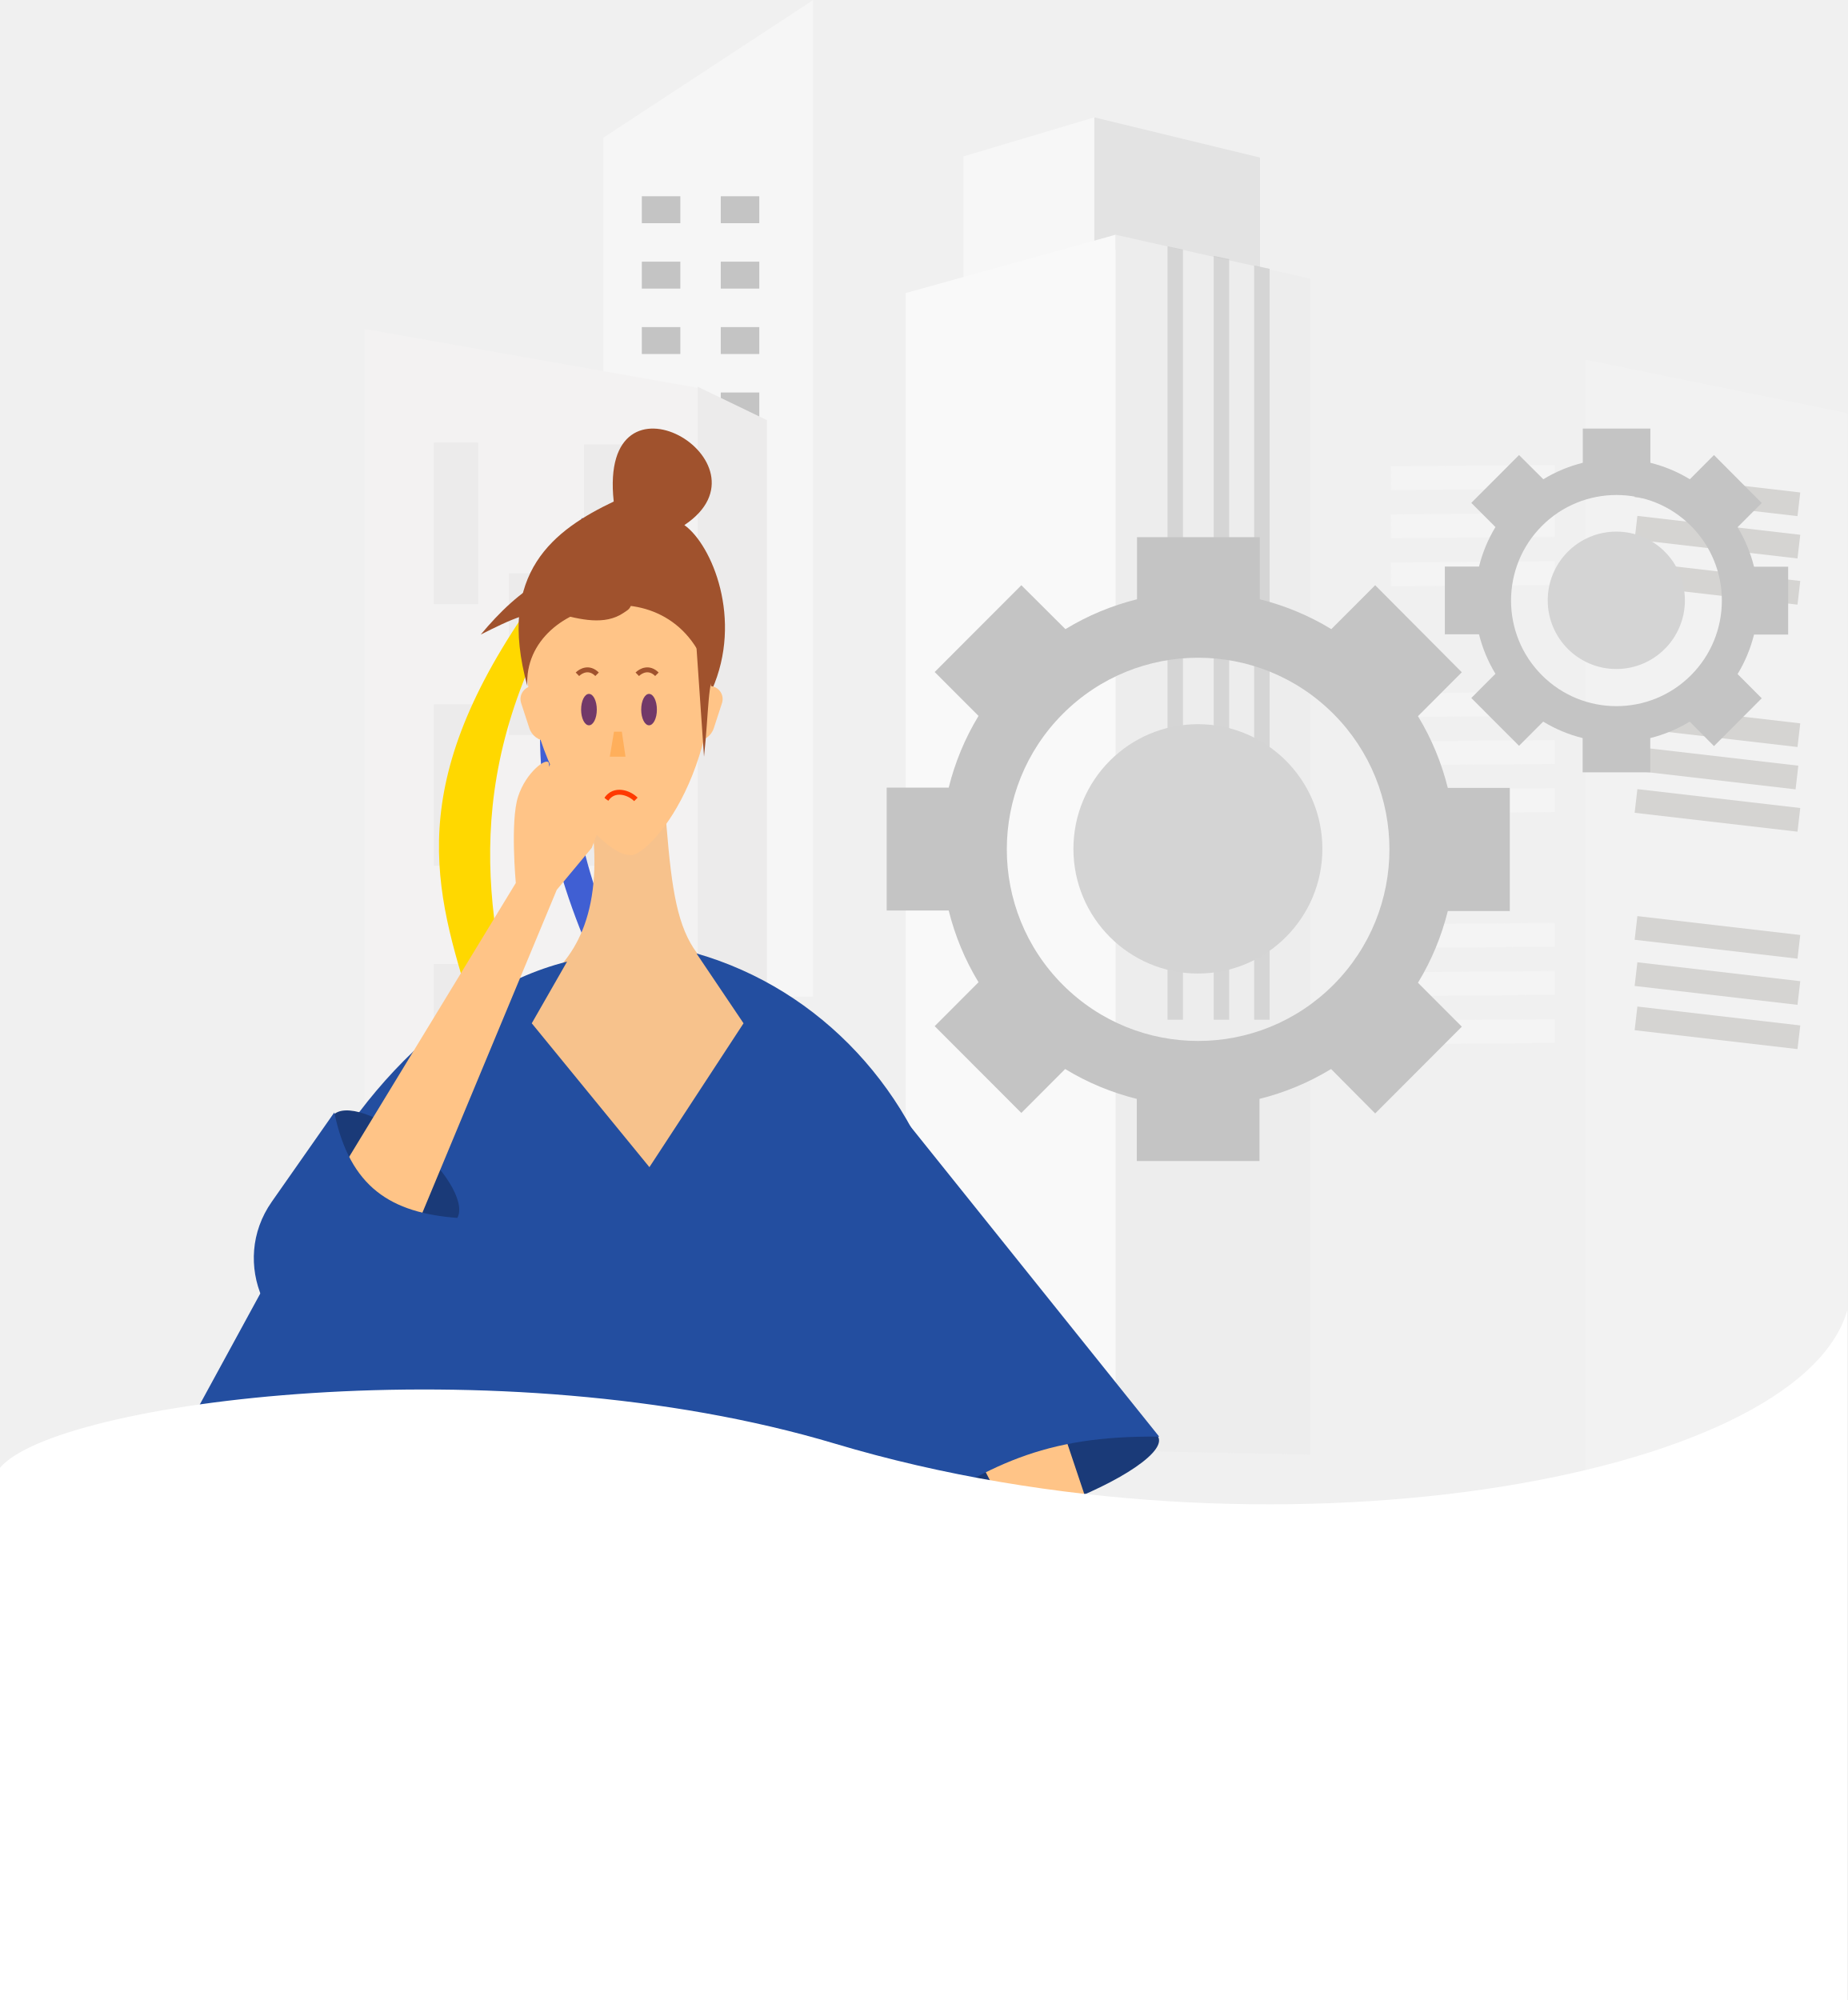
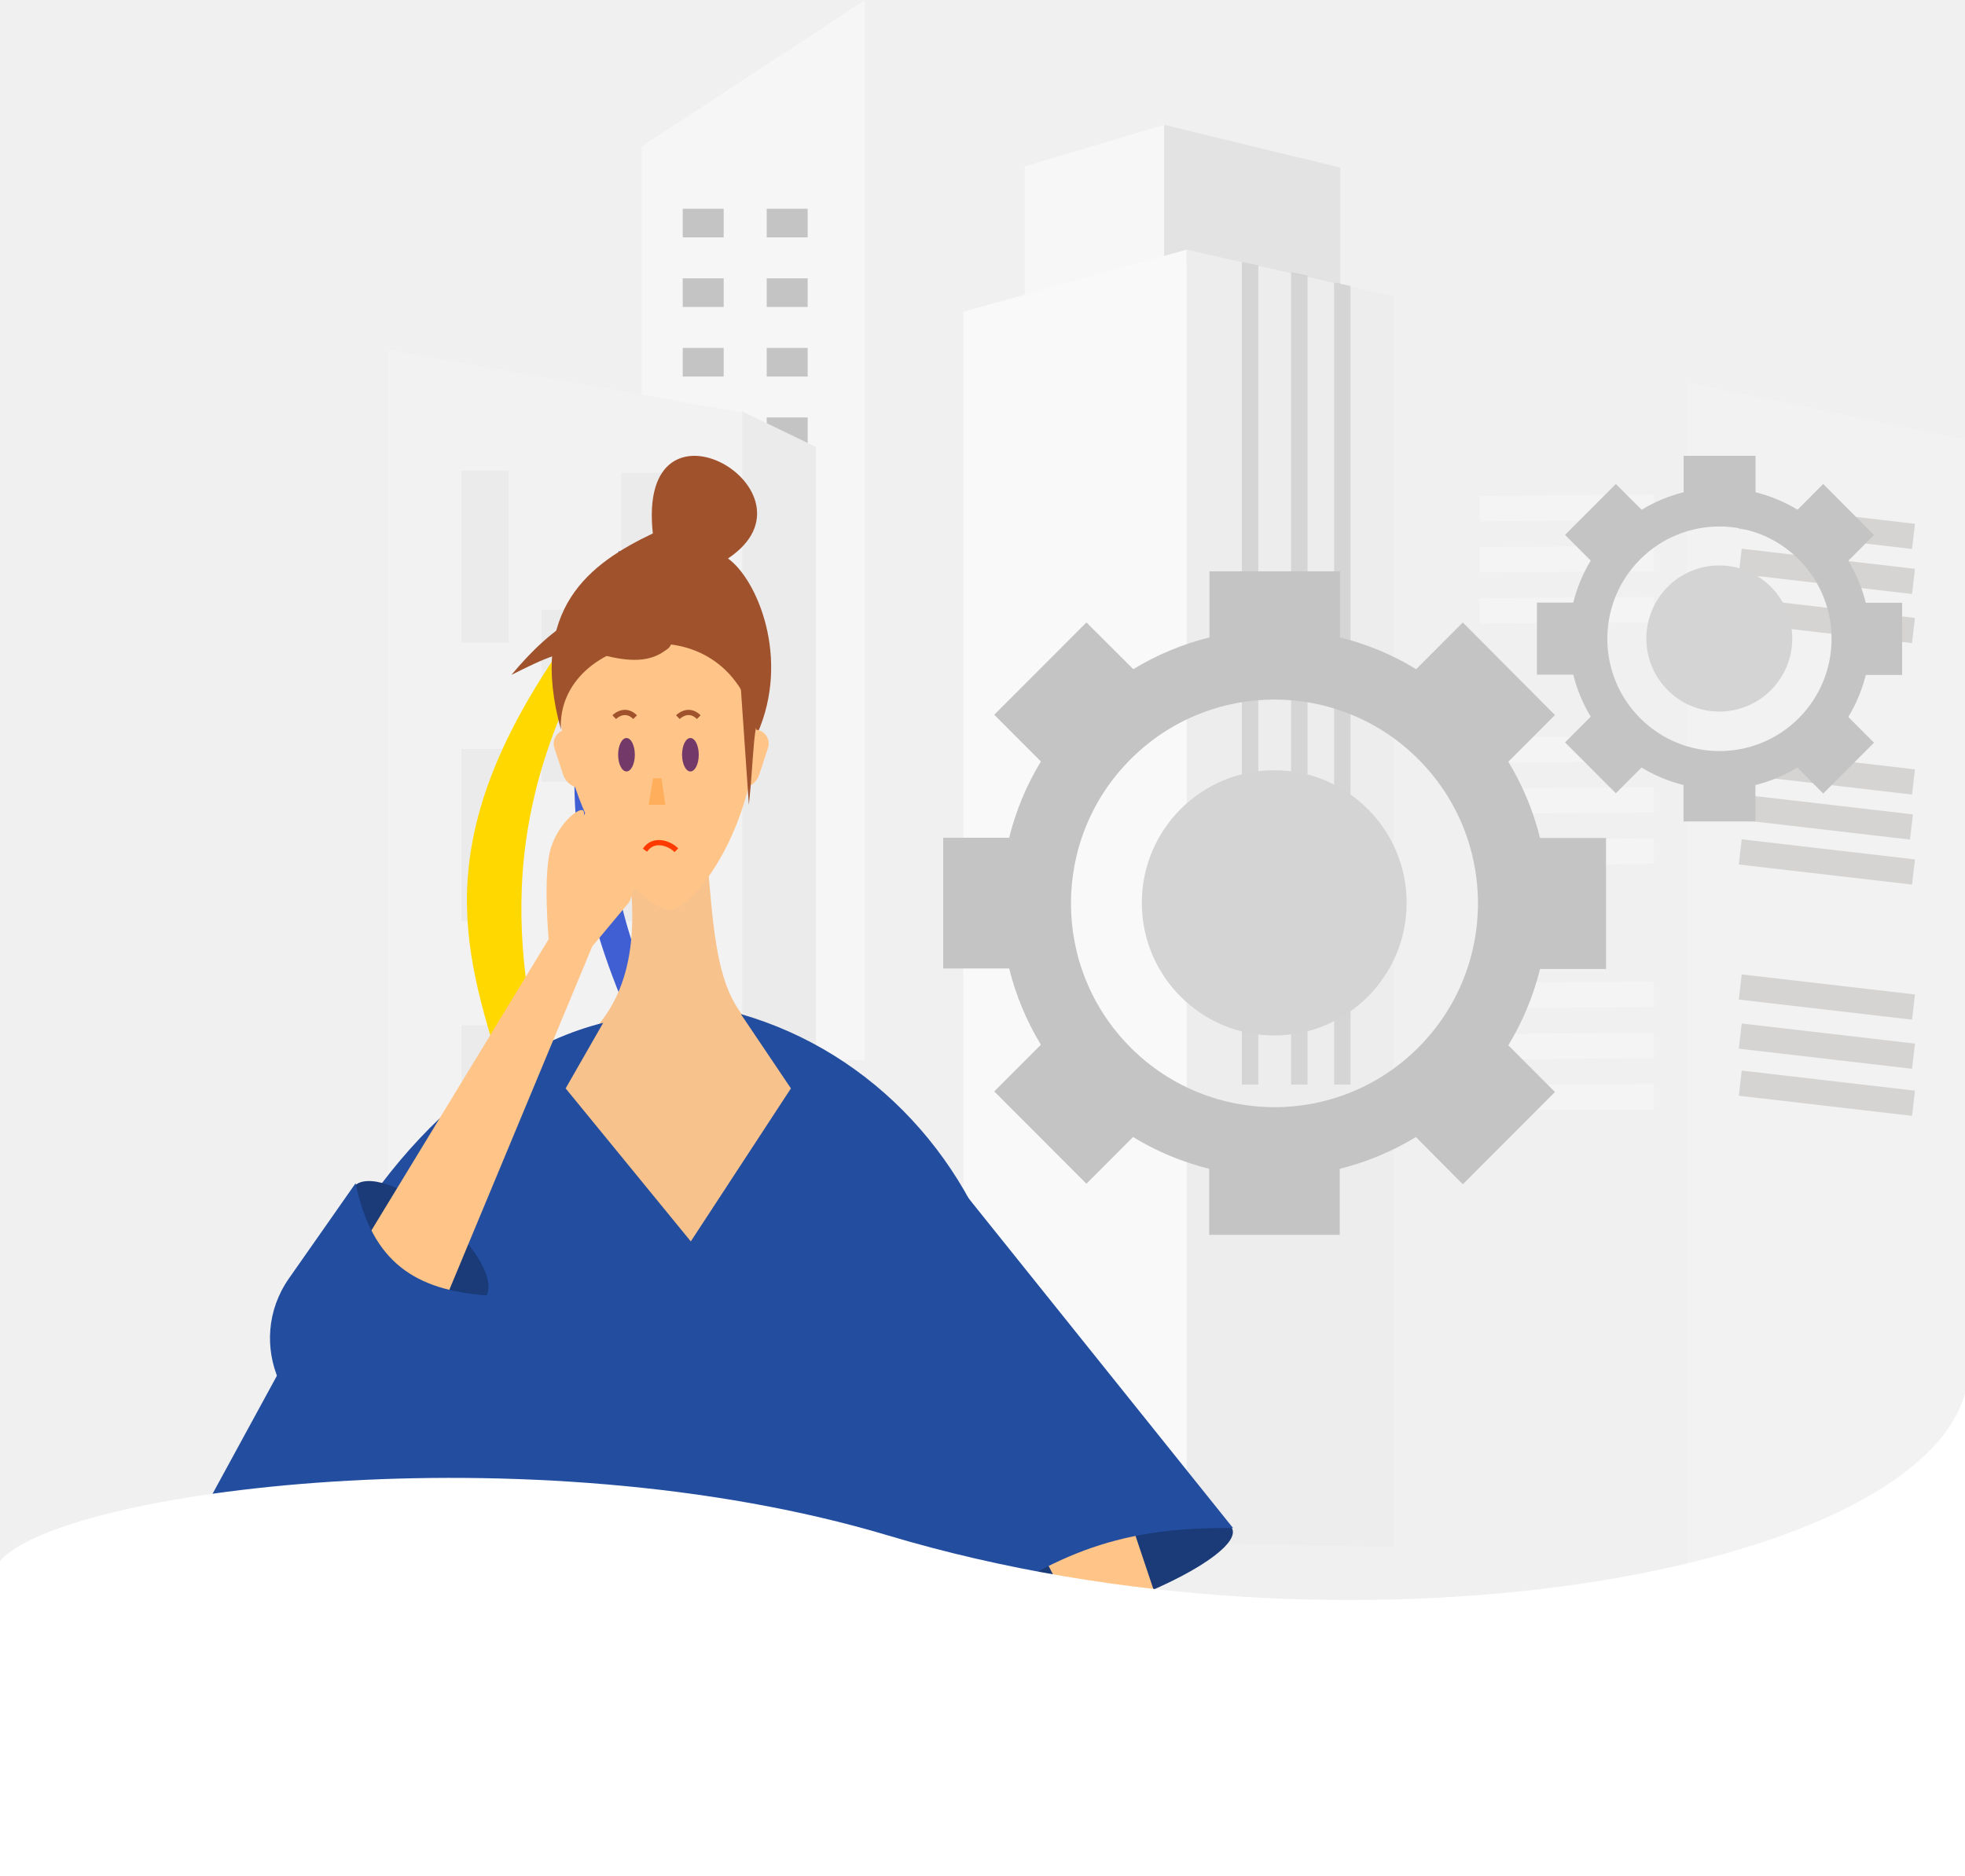
- <svg xmlns="http://www.w3.org/2000/svg" width="375px" height="406px" viewBox="0 0 375 406" version="1.1">
+ <svg xmlns="http://www.w3.org/2000/svg" width="375px" height="358px" viewBox="0 0 375 358" version="1.1">
  <g id="500_sm" stroke="none" stroke-width="1" fill="none" fill-rule="evenodd">
    <g id="Group" transform="translate(74, 0)" fill-rule="nonzero">
      <g id="City">
        <polygon id="Path" fill="#F6F6F6" points="48.473 27.953 91.082 0 91.082 202.323 48.473 202.323" />
        <polygon id="Path" fill="#F0F0F0" points="91.082 0 123.136 9.505 123.136 202.323 91.082 202.323" />
        <rect id="Rectangle" fill="#C4C4C4" x="56.291" y="39.84" width="7.818" height="5.468" />
        <rect id="Rectangle" fill="#C4C4C4" x="72.318" y="39.84" width="7.818" height="5.468" />
        <rect id="Rectangle" fill="#C4C4C4" x="72.318" y="53.12" width="7.818" height="5.468" />
        <rect id="Rectangle" fill="#C4C4C4" x="56.291" y="53.12" width="7.818" height="5.468" />
        <rect id="Rectangle" fill="#C4C4C4" x="56.291" y="66.399" width="7.818" height="5.468" />
        <rect id="Rectangle" fill="#C4C4C4" x="72.318" y="66.399" width="7.818" height="5.468" />
        <rect id="Rectangle" fill="#C4C4C4" x="72.318" y="79.679" width="7.818" height="5.468" />
        <rect id="Rectangle" fill="#C4C4C4" x="56.291" y="79.679" width="7.818" height="5.468" />
        <rect id="Rectangle" fill="#C4C4C4" x="56.291" y="92.959" width="7.818" height="5.468" />
        <rect id="Rectangle" fill="#C4C4C4" x="72.318" y="92.959" width="7.818" height="5.468" />
        <rect id="Rectangle" fill="#C4C4C4" x="72.318" y="106.239" width="7.818" height="5.468" />
        <rect id="Rectangle" fill="#C4C4C4" x="56.291" y="106.239" width="7.818" height="5.468" />
        <rect id="Rectangle" fill="#C4C4C4" x="56.291" y="119.91" width="7.818" height="5.468" />
        <rect id="Rectangle" fill="#C4C4C4" x="72.318" y="119.91" width="7.818" height="5.468" />
        <rect id="Rectangle" fill="#C4C4C4" x="72.318" y="133.19" width="7.818" height="5.468" />
        <rect id="Rectangle" fill="#C4C4C4" x="56.291" y="133.19" width="7.818" height="5.468" />
        <polygon id="Path" fill="#F3F2F2" points="0 285.127 0 66.79 67.627 78.725 67.627 285.127" />
        <rect id="Rectangle" fill="#ECEBEB" x="44.564" y="90.225" width="8.991" height="32.809" />
        <polygon id="Path" fill="#ECEBEB" points="81.7 85.296 67.627 78.508 67.627 285.127 81.7 278.291" />
        <rect id="Rectangle" fill="#ECEBEB" x="14.073" y="89.835" width="8.991" height="32.809" />
        <rect id="Rectangle" fill="#ECEBEB" x="29.318" y="116.394" width="8.991" height="32.809" />
        <rect id="Rectangle" fill="#ECEBEB" x="14.073" y="142.954" width="8.991" height="32.809" />
        <rect id="Rectangle" fill="#ECEBEB" x="44.564" y="142.954" width="8.991" height="32.809" />
        <rect id="Rectangle" fill="#ECEBEB" x="43.782" y="195.683" width="8.991" height="32.809" />
        <rect id="Rectangle" fill="#ECEBEB" x="14.073" y="195.683" width="8.991" height="32.809" />
        <polygon id="Path" fill="#F7F7F7" points="121.573 31.758 148.155 23.826 148.155 51.588 121.573 62.494" />
        <polygon id="Path" fill="#E3E3E3" points="148.155 49.587 148.155 23.826 181.773 31.982 181.773 58.197" />
        <polygon id="Path" fill="#EDEDED" points="191.936 295.282 152.455 294.498 152.455 47.651 191.936 56.538" />
        <polygon id="Path" fill="#F9F9F9" points="109.845 59.491 152.455 47.651 152.455 295.282 109.845 284.43" />
        <polygon id="Path" fill="#C4C4C4" opacity="0.6" points="163.009 207.01 163.009 49.995 166.136 50.665 166.136 207.01" />
        <polygon id="Path" fill="#C4C4C4" opacity="0.6" points="172.391 207.01 172.391 51.948 175.518 52.613 175.518 207.01" />
        <polygon id="Path" fill="#C4C4C4" opacity="0.6" points="180.6 207.01 180.6 53.901 183.727 54.57 183.727 207.01" />
        <polygon id="Path" fill="#F0F0F0" points="247.836 73.039 202.1 74.348 202.1 307 247.836 307" />
        <polygon id="Path" fill="#F2F2F2" points="247.836 305.828 247.836 73.039 301 83.895 301 305.828" />
        <polygon id="Rectangle" fill="#D5D4D2" transform="translate(274.641, 100.4552) rotate(6.62265) translate(-274.641, -100.4552) " points="258 98.038 291.282 98.035 291.282 102.872 258 102.875" />
        <polygon id="Rectangle" fill="#D5D4D2" transform="translate(274.641, 109.0481) rotate(6.62265) translate(-274.641, -109.0481) " points="258 106.631 291.282 106.628 291.282 111.465 258 111.468" />
        <polygon id="Rectangle" fill="#D5D4D2" transform="translate(274.641, 118.4222) rotate(6.62265) translate(-274.641, -118.4222) " points="258 116.005 291.282 116.002 291.282 120.839 258 120.842" />
        <polygon id="Rectangle" fill="#D5D4D2" transform="translate(274.641, 147.3255) rotate(6.62265) translate(-274.641, -147.3255) " points="258 144.909 291.282 144.906 291.282 149.742 258 149.745" />
        <polygon id="Rectangle" fill="#D5D4D2" transform="translate(274.2501, 155.9183) rotate(6.62265) translate(-274.2501, -155.9183) " points="257.61 153.502 290.891 153.498 290.891 158.335 257.609 158.338" />
        <polygon id="Rectangle" fill="#D5D4D2" transform="translate(274.641, 164.5112) rotate(6.62265) translate(-274.641, -164.5112) " points="258 162.094 291.282 162.091 291.282 166.928 258 166.931" />
        <polygon id="Rectangle" fill="#D5D4D2" transform="translate(274.641, 190.2898) rotate(6.62265) translate(-274.641, -190.2898) " points="258 187.873 291.282 187.87 291.282 192.707 258 192.71" />
        <polygon id="Rectangle" fill="#D5D4D2" transform="translate(274.641, 199.6639) rotate(6.62265) translate(-274.641, -199.6639) " points="258 197.247 291.282 197.244 291.282 202.081 258 202.084" />
        <polygon id="Rectangle" fill="#D5D4D2" transform="translate(274.641, 208.6474) rotate(6.62265) translate(-274.641, -208.6474) " points="258 206.231 291.282 206.227 291.282 211.064 258 211.067" />
        <polygon id="Rectangle" fill="#F4F4F4" transform="translate(224.9956, 189.8993) rotate(-0.449978) translate(-224.9956, -189.8993) " points="208.355 187.481 241.637 187.481 241.637 192.318 208.355 192.318" />
        <polygon id="Rectangle" fill="#F4F4F4" transform="translate(224.9956, 199.6639) rotate(-0.449978) translate(-224.9956, -199.6639) " points="208.355 197.245 241.637 197.246 241.637 202.082 208.355 202.082" />
        <polygon id="Rectangle" fill="#F4F4F4" transform="translate(224.9956, 209.4285) rotate(-0.449978) translate(-224.9956, -209.4285) " points="208.355 207.01 241.637 207.01 241.637 211.847 208.355 211.847" />
        <polygon id="Rectangle" fill="#F4F4F4" transform="translate(224.9956, 143.029) rotate(-0.449978) translate(-224.9956, -143.029) " points="208.355 140.611 241.637 140.611 241.637 145.447 208.355 145.447" />
        <polygon id="Rectangle" fill="#F4F4F4" transform="translate(224.9956, 152.7937) rotate(-0.449978) translate(-224.9956, -152.7937) " points="208.355 150.375 241.637 150.375 241.637 155.212 208.355 155.212" />
        <polygon id="Rectangle" fill="#F4F4F4" transform="translate(224.9956, 162.5583) rotate(-0.449978) translate(-224.9956, -162.5583) " points="208.355 160.14 241.637 160.14 241.637 164.977 208.355 164.977" />
        <polygon id="Rectangle" fill="#F4F4F4" transform="translate(224.9956, 96.93998) rotate(-0.449978) translate(-224.9956, -96.93998) " points="208.355 94.522 241.637 94.522 241.637 99.358 208.355 99.358" />
        <polygon id="Rectangle" fill="#F4F4F4" transform="translate(224.9956, 106.7046) rotate(-0.449978) translate(-224.9956, -106.7046) " points="208.355 104.286 241.637 104.286 241.637 109.123 208.355 109.123" />
        <polygon id="Rectangle" fill="#F4F4F4" transform="translate(224.9956, 116.4692) rotate(-0.449978) translate(-224.9956, -116.4692) " points="208.355 114.051 241.637 114.051 241.637 118.888 208.355 118.887" />
      </g>
    </g>
    <g id="Group" transform="translate(180, 87)" fill-rule="nonzero">
      <g id="Gears">
        <path d="M99.162,139.031 L116.749,121.415 L107.848,112.501 C110.64,107.912 112.641,103.007 113.904,97.943 L126.49,97.943 L126.49,72.942 L113.904,72.942 C112.641,67.879 110.64,62.974 107.848,58.385 L116.749,49.471 L99.162,31.801 L90.261,40.715 C85.68,37.92 80.781,35.916 75.727,34.65 L75.727,22.044 L50.816,22.044 L50.816,34.65 C45.762,35.916 40.863,37.92 36.282,40.715 L27.332,31.801 L9.741,49.418 L18.642,58.332 C15.85,62.921 13.849,67.826 12.586,72.89 L9.26712307e-14,72.89 L9.26712307e-14,97.838 L12.586,97.838 C13.849,102.901 15.85,107.807 18.642,112.395 L9.741,121.309 L27.332,138.926 L36.229,130.012 C40.81,132.808 45.709,134.812 50.767,136.077 L50.767,148.684 L75.674,148.684 L75.674,136.077 C80.728,134.812 85.627,132.808 90.208,130.012 L99.162,139.031 Z M35.756,112.923 C20.591,97.732 20.591,73.101 35.756,57.91 C50.922,42.72 75.515,42.72 90.681,57.91 C105.847,73.101 105.847,97.732 90.681,112.923 C75.515,128.113 50.922,128.113 35.756,112.923 Z" id="Shape" fill="#C4C4C4" />
        <ellipse id="Oval" fill="#D4D4D4" cx="63.174" cy="85.318" rx="25.269" ry="25.31" />
        <path d="M167.94,64.458 L177.632,54.752 L172.729,49.84 C174.266,47.312 175.37,44.609 176.067,41.819 L183,41.819 L183,28.044 L176.067,28.044 C175.37,25.254 174.266,22.552 172.729,20.023 L177.632,15.112 L167.94,5.376 L163.037,10.288 C160.514,8.747 157.816,7.643 155.028,6.946 L155.028,2.32045737e-14 L141.305,2.32045737e-14 L141.305,6.946 C138.518,7.643 135.819,8.747 133.297,10.288 L128.365,5.376 L118.673,15.083 L123.576,19.994 C122.039,22.523 120.935,25.225 120.238,28.015 L113.305,28.015 L113.305,41.761 L120.238,41.761 C120.935,44.551 122.039,47.254 123.576,49.782 L118.673,54.694 L128.365,64.4 L133.268,59.489 C135.791,61.029 138.489,62.133 141.277,62.831 L141.277,69.776 L155,69.776 L155,62.831 C157.788,62.133 160.486,61.029 163.009,59.489 L167.94,64.458 Z M133.007,50.073 C124.652,41.703 124.652,28.132 133.007,19.762 C141.362,11.392 154.914,11.392 163.269,19.762 C171.625,28.132 171.625,41.703 163.269,50.073 C154.914,58.442 141.362,58.442 133.007,50.073 Z" id="Shape" fill="#C4C4C4" />
        <ellipse id="Oval" fill="#D4D4D4" cx="148.112" cy="34.863" rx="13.923" ry="13.945" />
      </g>
    </g>
    <g id="Group" transform="translate(30, 87)">
      <path d="M121.873,147.732 C89.457,103.073 77.528,76.484 91.519,20.293 L88.112,18.146 C70.501,67.919 80.494,97.971 115.875,153.472 L115.689,146.214 L121.873,147.732 Z" id="Path" fill="#405FD3" fill-rule="nonzero" />
      <path d="M68.444,199.167 C94.935,109.941 17.374,102.706 93.911,15.273 L97.003,16.032 C33.722,97.539 102.935,138.787 78.165,196.963 L75.202,190.335 L68.444,199.167 Z" id="Path" fill="#FFD800" fill-rule="nonzero" />
      <path d="M139.214,170.212 L72.271,167.821 L65.162,117.53 C65.162,117.53 96.179,117.53 89.804,77.768 L104.945,76.174 C107.051,103.548 108.16,110.701 130.829,116.746 C138.624,129.374 142.101,140.612 139.214,170.212 Z" id="Path" fill="#F7C28C" fill-rule="nonzero" />
      <path d="M97.486,86.541 C92.194,86.289 73.145,66.802 77.233,34.975 L114.508,34.975 C118.371,69.5 101.517,86.821 98.06,86.608 C97.867,86.596 97.68,86.55 97.486,86.541 Z" id="Path" fill="#FFC487" fill-rule="nonzero" />
      <path d="M99.367,49.875 C100.1,49.155 101.758,48.282 103.352,49.875" id="Path" stroke="#A0522D" />
      <path d="M87.219,49.875 C87.952,49.155 89.61,48.282 91.204,49.875" id="Path" stroke="#A0522D" />
      <path d="M99.083,75.274 C97.665,73.856 94.672,72.883 93.078,75.274" id="Path" stroke="#FF3A00" />
      <ellipse id="Oval" fill="#723969" fill-rule="nonzero" cx="101.757" cy="57.048" rx="1.594" ry="3.188" />
      <ellipse id="Oval" fill="#723969" fill-rule="nonzero" cx="89.558" cy="57.048" rx="1.594" ry="3.188" />
      <polygon id="Path" fill="#FFAF5B" fill-rule="nonzero" points="93.788 66.611 94.64 61.526 96.234 61.526 96.976 66.611" />
      <path d="M77.052,52.266 C76.011,33.937 109.727,26.764 114.509,53.063 C120.884,38.718 114.509,23.577 108.93,19.592 C128.056,6.841 91.398,-14.676 94.585,14.811 C82.631,20.506 70.677,29.155 77.052,52.266 Z" id="Path" fill="#A0522D" fill-rule="nonzero" />
      <path d="M67.602,41.804 C74.969,32.958 85.643,23.993 95.677,31.889 C96.464,32.509 97.139,33.264 97.764,34.048 C98.48,34.947 98.279,36.265 97.327,36.909 L96.571,37.421 C92.747,40.009 87.775,38.752 83.308,37.584 C78.449,36.315 73.549,38.848 67.602,41.804 Z" id="Path" fill="#A0522D" fill-rule="nonzero" />
      <path d="M77.457,60.826 L75.792,55.729 C75.235,54.021 76.508,52.266 78.305,52.266 L81.037,63.423 C79.407,63.423 77.963,62.375 77.457,60.826 Z" id="Path" fill="#FFC487" fill-rule="nonzero" />
      <path d="M114.901,60.826 L116.565,55.729 C117.123,54.021 115.85,52.266 114.053,52.266 L111.321,63.423 C112.95,63.423 114.395,62.375 114.901,60.826 Z" id="Path" fill="#FFC487" fill-rule="nonzero" />
      <path d="M112.915,66.611 L111.321,43.5 L115.306,49.875 C113.687,50.393 113.899,57.501 112.915,66.611 Z" id="Path" fill="#A0522D" fill-rule="nonzero" />
      <path d="M85.113,108.214 L77.948,120.729 L101.831,149.932 L120.938,120.729 L111.385,106.545 C136.74,113.831 155.966,134.817 162.3,160.858 L162.337,160.778 L162.519,161.785 C163.072,164.186 163.516,166.629 163.846,169.107 L201.482,240.471 L-9.9475983e-14,217.483 L27.27,167.451 C36.715,141.003 59.277,114.661 85.113,108.214 Z" id="Path" fill="#234EA0" fill-rule="nonzero" />
      <ellipse id="Oval" fill="#1A3A78" fill-rule="nonzero" transform="translate(50.0345, 150.0699) scale(-1, 1) rotate(-40.17253) translate(-50.0345, -150.0699) " cx="50.035" cy="150.07" rx="16.392" ry="6.41" />
      <path d="M74.708,92.244 L31.326,163.537 C34.151,173.383 38.473,175.91 49.326,174.608 L83.024,93.631 L90.126,85.112 L92.447,79.049 C92.447,79.049 93.859,76.2 93.045,75.317 C92.51,74.736 91.978,74.237 91.258,74.561 L88.679,77.393 C88.679,77.393 90.232,72.193 90.872,70.506 C91.511,68.82 88.936,66.422 88.323,68.038 C87.71,69.654 86.491,72.842 86.491,72.842 C86.491,72.842 87.214,70.959 88.014,68.851 C88.814,66.743 85.748,65.73 84.771,68.306 C83.793,70.882 83.4,71.669 83.4,71.669 C83.4,71.669 84.438,69.188 84.9,67.97 C85.362,66.752 82.226,66.543 81.4,68.721 C80.573,70.899 79.721,72.042 79.721,72.042 C79.721,72.042 81.803,69.193 81.416,67.902 C81.029,66.61 76.771,69.729 75.164,74.733 C73.556,79.737 74.708,92.244 74.708,92.244 Z" id="Path" fill="#FFC487" fill-rule="nonzero" />
      <path d="M51.482,189.964 L38.867,188.26 C24.021,186.255 16.569,169.241 25.161,156.969 L37.862,138.829 C41.034,154.08 49.399,159.228 62.879,160.239 L51.482,189.964 Z" id="Path" fill="#234EA0" fill-rule="nonzero" />
      <ellipse id="Oval" fill="#1A3A78" fill-rule="nonzero" transform="translate(179.2777, 213.7219) scale(-1, 1) rotate(18.79614) translate(-179.2777, -213.7219) " cx="179.278" cy="213.722" rx="27.391" ry="6.41" />
      <path d="M205.905,263.392 L179.369,184.268 C170.022,180.08 165.304,181.755 159.302,190.891 L199.484,268.855 L201.418,279.775 L204.556,285.458 C204.556,285.458 205.824,288.374 207.024,288.322 C207.813,288.287 208.537,288.202 208.754,287.443 L208.251,283.645 C208.251,283.645 211.226,288.185 212.103,289.761 C212.979,291.337 216.473,290.915 215.633,289.404 C214.793,287.894 213.141,284.907 213.141,284.907 C213.141,284.907 214.114,286.673 215.21,288.644 C216.306,290.614 219.057,288.924 217.718,286.516 C216.378,284.108 216.03,283.3 216.03,283.3 C216.03,283.3 217.258,285.693 217.891,286.831 C218.524,287.97 220.706,285.708 219.573,283.672 C218.441,281.636 218.117,280.248 218.117,280.248 C218.117,280.248 218.953,283.675 220.189,284.212 C221.426,284.749 221.786,279.483 218.997,275.028 C216.209,270.574 205.905,263.392 205.905,263.392 Z" id="Path" fill="#FFC487" fill-rule="nonzero" />
      <path d="M205.313,204.637 L148.745,134.096 L153.252,221.991 C170.512,210.588 181.605,204.368 205.313,204.637 Z" id="Path" fill="#234EA0" fill-rule="nonzero" />
    </g>
    <g id="Group" transform="translate(0, 266)" fill="#FFFFFF" fill-rule="nonzero">
      <g id="Path">
        <path d="M169.543,27.074 C101.202,6.626 11.281,18.464 0,31.965 L0,140 L375,140 L375,0 C365.073,34.573 257.04,53.253 169.543,27.074 Z" />
      </g>
    </g>
  </g>
</svg>
